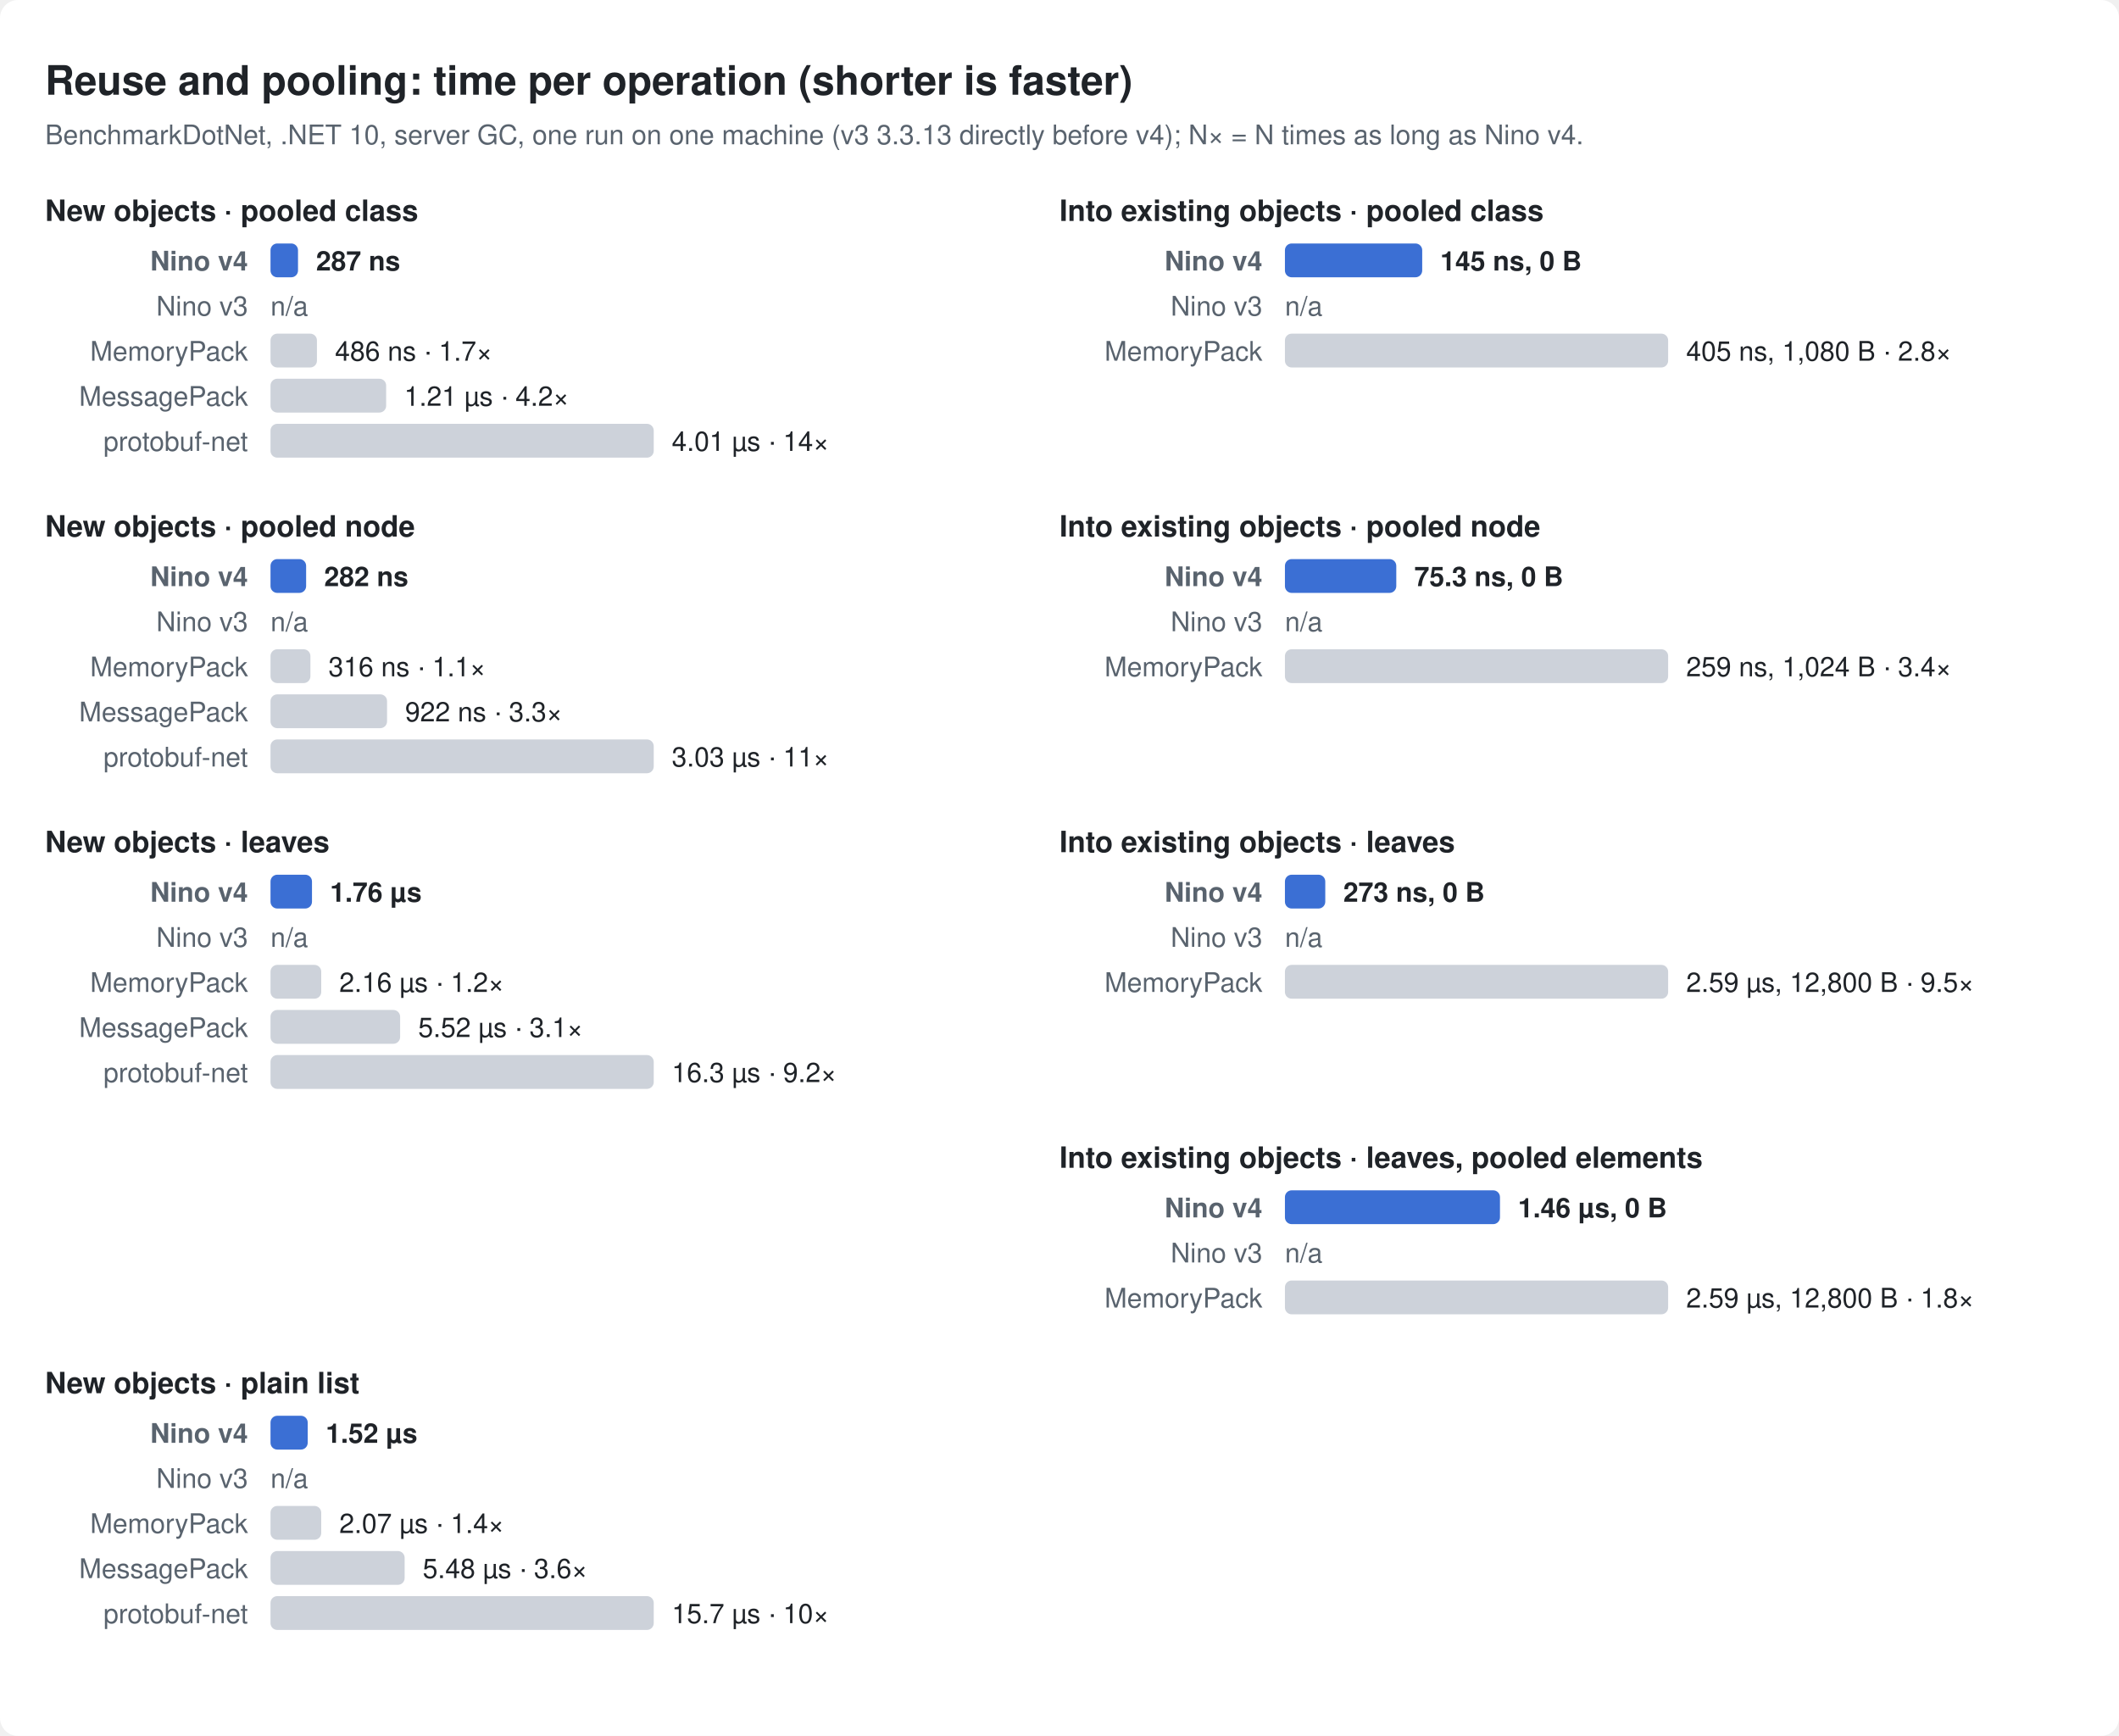
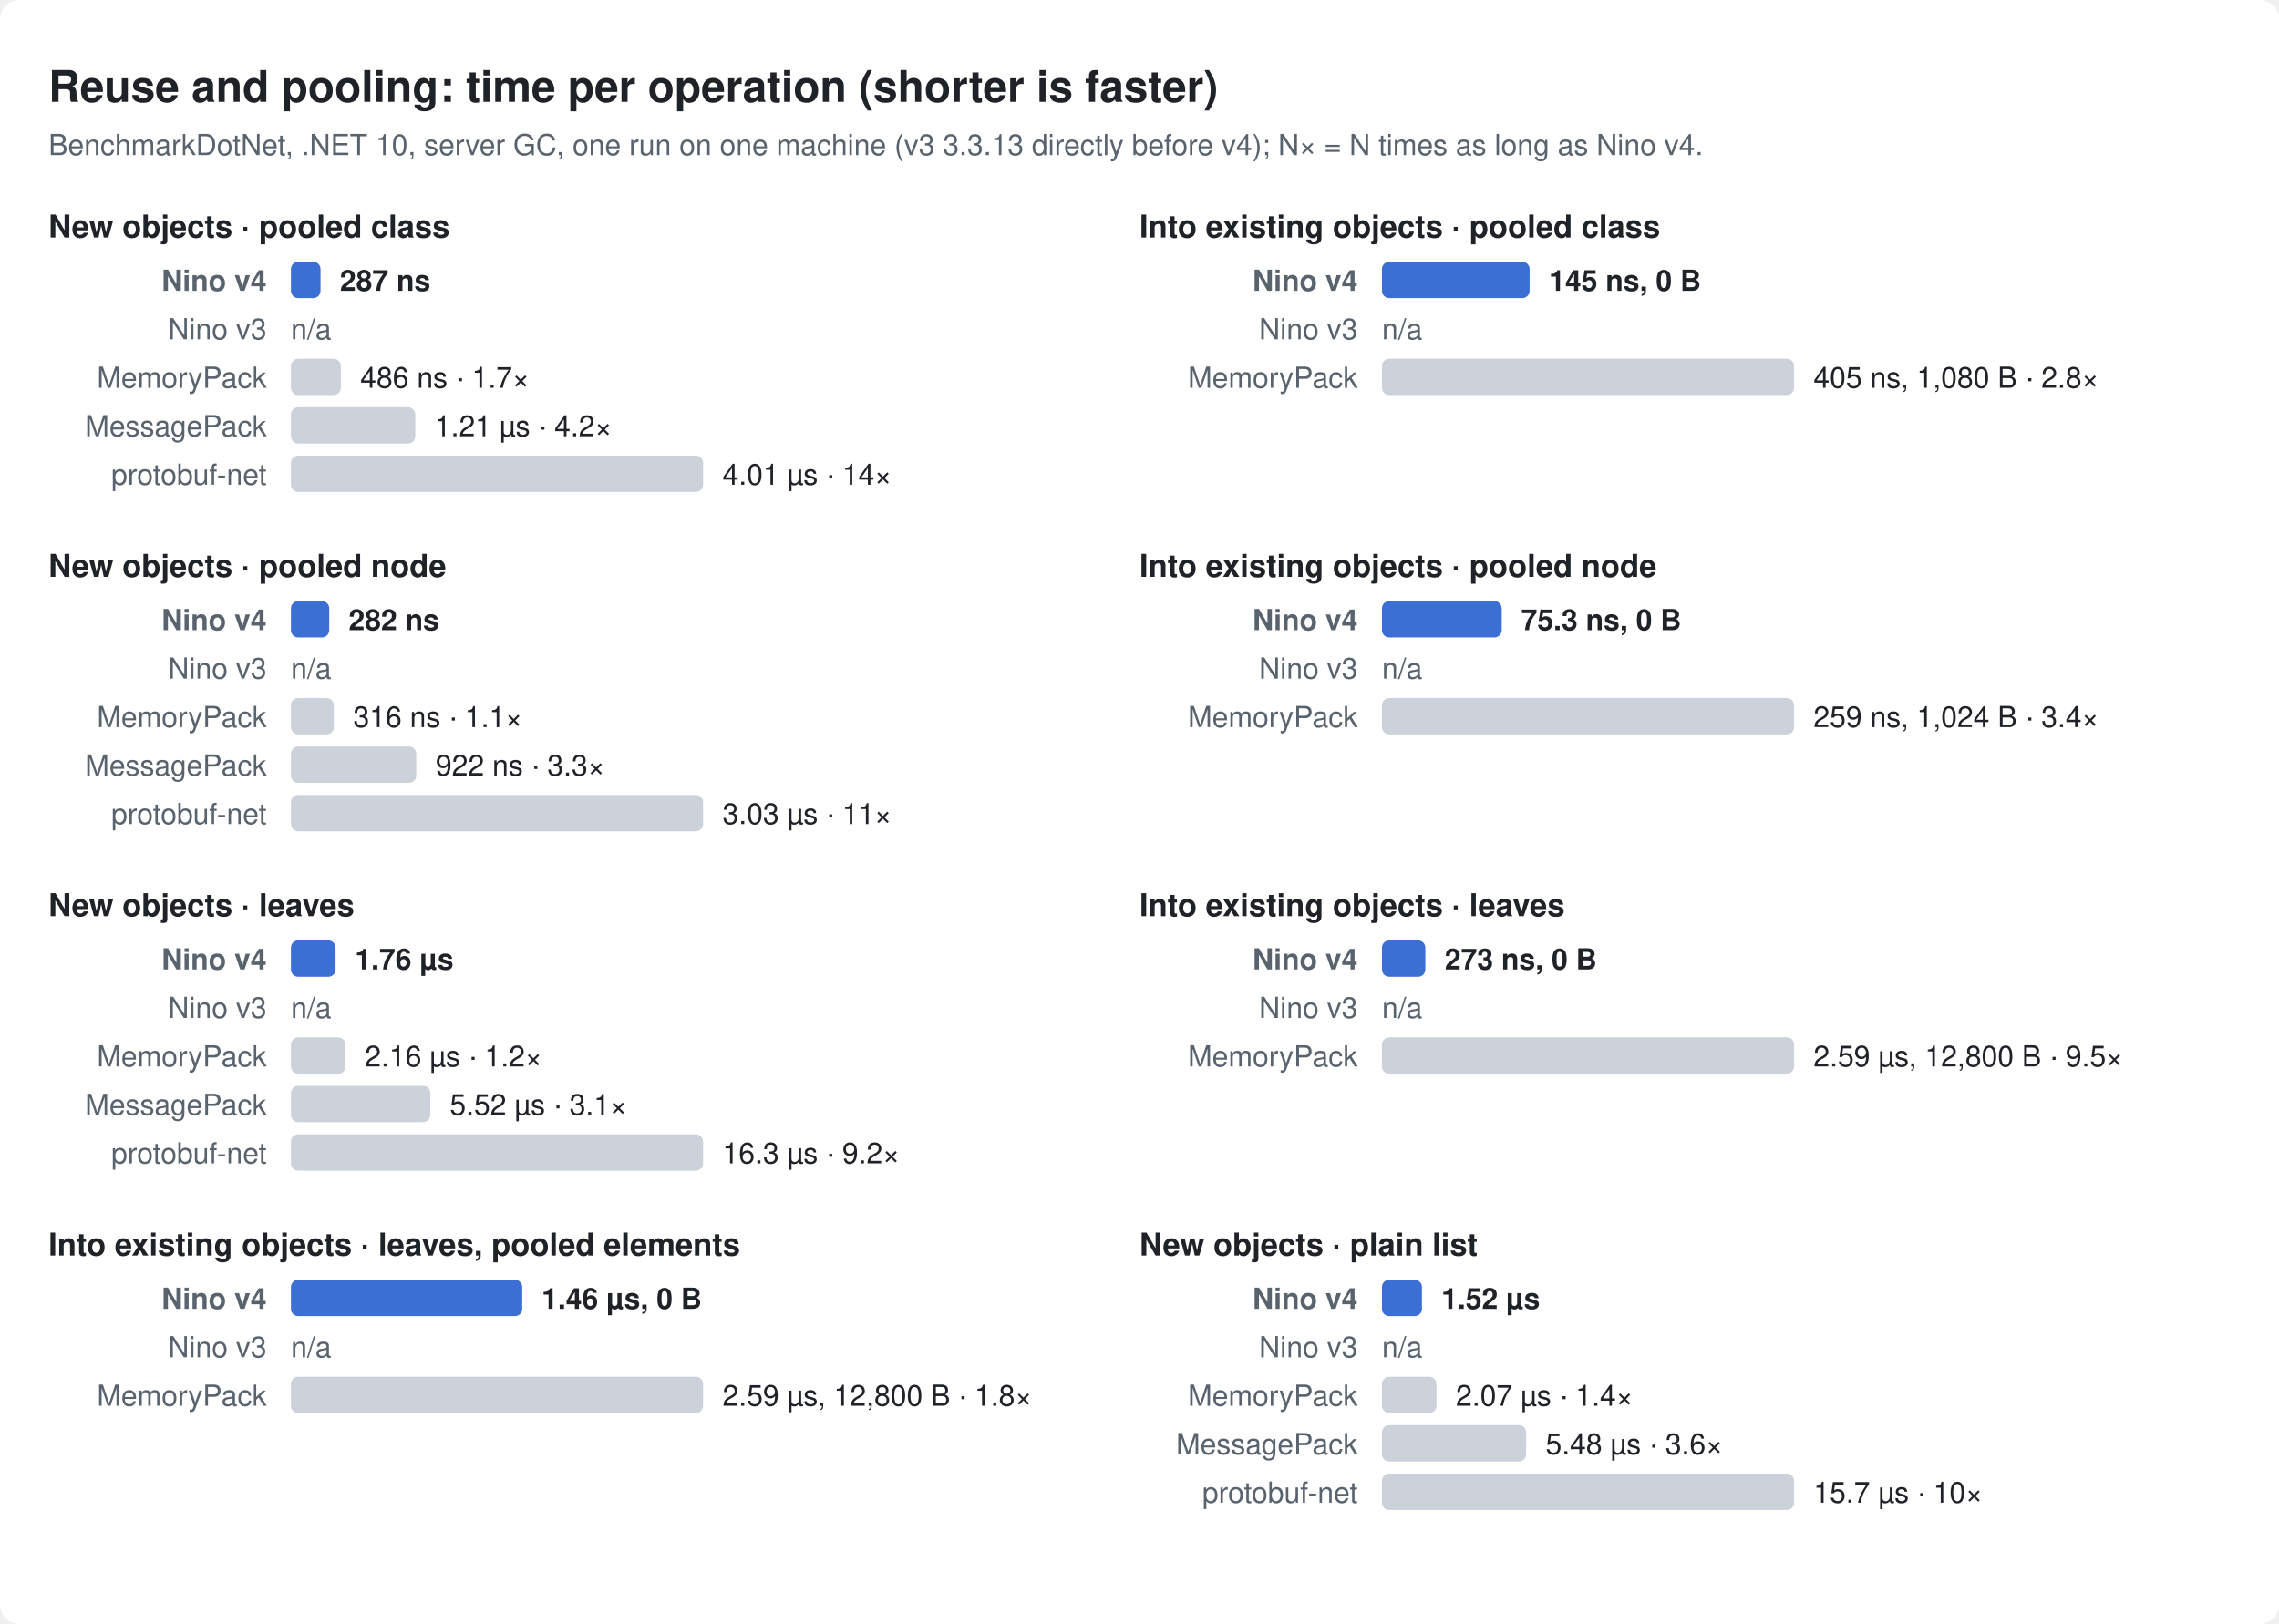
- <svg xmlns="http://www.w3.org/2000/svg" viewBox="0 0 940 770" width="940" height="770" font-family="-apple-system,Segoe UI,Helvetica,Arial,sans-serif">
-   <rect width="940" height="770" rx="8" fill="#ffffff" />
+ <svg xmlns="http://www.w3.org/2000/svg" viewBox="0 0 940 670" width="940" height="670" font-family="-apple-system,Segoe UI,Helvetica,Arial,sans-serif">
+   <rect width="940" height="670" rx="8" fill="#ffffff" />
  <g transform="translate(20 20)">
    <style>.t{font-size:18px;font-weight:700;fill:#1f2328}.s{font-size:12px;fill:#59636e}.g{font-size:13px;font-weight:600;fill:#1f2328}.l{font-size:12px;fill:#59636e;text-anchor:end}.v{font-size:12px;fill:#1f2328}.n{font-weight:700}.a{fill:#3b6fd4}.b{fill:#8b95a5}.c{fill:#cdd2da}</style>
    <text x="0" y="22" class="t">Reuse and pooling: time per operation (shorter is faster)</text>
    <text x="0" y="44" class="s">BenchmarkDotNet, .NET 10, server GC, one run on one machine (v3 3.3.13 directly before v4); N× = N times as long as Nino v4.</text>
    <text x="0" y="78" class="g">New objects · pooled class</text>
    <text x="90" y="100" class="l n">Nino v4</text>
    <rect x="100" y="88" width="12.2" height="15" rx="3" class="a" />
    <text x="120.2" y="100" class="v n">287 ns</text>
    <text x="90" y="120" class="l">Nino v3</text>
    <text x="100" y="120" class="s">n/a</text>
    <text x="90" y="140" class="l">MemoryPack</text>
    <rect x="100" y="128" width="20.6" height="15" rx="3" class="c" />
    <text x="128.6" y="140" class="v">486 ns · 1.7×</text>
    <text x="90" y="160" class="l">MessagePack</text>
    <rect x="100" y="148" width="51.3" height="15" rx="3" class="c" />
    <text x="159.3" y="160" class="v">1.21 µs · 4.2×</text>
    <text x="90" y="180" class="l">protobuf-net</text>
    <rect x="100" y="168" width="170.0" height="15" rx="3" class="c" />
    <text x="278.0" y="180" class="v">4.01 µs · 14×</text>
    <text x="450" y="78" class="g">Into existing objects · pooled class</text>
    <text x="540" y="100" class="l n">Nino v4</text>
    <rect x="550" y="88" width="60.9" height="15" rx="3" class="a" />
    <text x="618.9" y="100" class="v n">145 ns, 0 B</text>
    <text x="540" y="120" class="l">Nino v3</text>
    <text x="550" y="120" class="s">n/a</text>
    <text x="540" y="140" class="l">MemoryPack</text>
    <rect x="550" y="128" width="170.0" height="15" rx="3" class="c" />
    <text x="728.0" y="140" class="v">405 ns, 1,080 B · 2.8×</text>
    <text x="0" y="218" class="g">New objects · pooled node</text>
    <text x="90" y="240" class="l n">Nino v4</text>
    <rect x="100" y="228" width="15.8" height="15" rx="3" class="a" />
    <text x="123.8" y="240" class="v n">282 ns</text>
    <text x="90" y="260" class="l">Nino v3</text>
    <text x="100" y="260" class="s">n/a</text>
    <text x="90" y="280" class="l">MemoryPack</text>
    <rect x="100" y="268" width="17.7" height="15" rx="3" class="c" />
    <text x="125.7" y="280" class="v">316 ns · 1.1×</text>
    <text x="90" y="300" class="l">MessagePack</text>
    <rect x="100" y="288" width="51.7" height="15" rx="3" class="c" />
    <text x="159.7" y="300" class="v">922 ns · 3.3×</text>
    <text x="90" y="320" class="l">protobuf-net</text>
    <rect x="100" y="308" width="170.0" height="15" rx="3" class="c" />
    <text x="278.0" y="320" class="v">3.03 µs · 11×</text>
    <text x="450" y="218" class="g">Into existing objects · pooled node</text>
    <text x="540" y="240" class="l n">Nino v4</text>
    <rect x="550" y="228" width="49.4" height="15" rx="3" class="a" />
    <text x="607.4" y="240" class="v n">75.3 ns, 0 B</text>
    <text x="540" y="260" class="l">Nino v3</text>
    <text x="550" y="260" class="s">n/a</text>
    <text x="540" y="280" class="l">MemoryPack</text>
    <rect x="550" y="268" width="170.0" height="15" rx="3" class="c" />
    <text x="728.0" y="280" class="v">259 ns, 1,024 B · 3.4×</text>
    <text x="0" y="358" class="g">New objects · leaves</text>
    <text x="90" y="380" class="l n">Nino v4</text>
    <rect x="100" y="368" width="18.4" height="15" rx="3" class="a" />
    <text x="126.4" y="380" class="v n">1.76 µs</text>
    <text x="90" y="400" class="l">Nino v3</text>
    <text x="100" y="400" class="s">n/a</text>
    <text x="90" y="420" class="l">MemoryPack</text>
    <rect x="100" y="408" width="22.5" height="15" rx="3" class="c" />
    <text x="130.5" y="420" class="v">2.16 µs · 1.2×</text>
    <text x="90" y="440" class="l">MessagePack</text>
    <rect x="100" y="428" width="57.5" height="15" rx="3" class="c" />
    <text x="165.5" y="440" class="v">5.52 µs · 3.1×</text>
    <text x="90" y="460" class="l">protobuf-net</text>
    <rect x="100" y="448" width="170.0" height="15" rx="3" class="c" />
    <text x="278.0" y="460" class="v">16.3 µs · 9.2×</text>
    <text x="450" y="358" class="g">Into existing objects · leaves</text>
    <text x="540" y="380" class="l n">Nino v4</text>
    <rect x="550" y="368" width="17.9" height="15" rx="3" class="a" />
    <text x="575.9" y="380" class="v n">273 ns, 0 B</text>
    <text x="540" y="400" class="l">Nino v3</text>
    <text x="550" y="400" class="s">n/a</text>
    <text x="540" y="420" class="l">MemoryPack</text>
    <rect x="550" y="408" width="170.0" height="15" rx="3" class="c" />
    <text x="728.0" y="420" class="v">2.59 µs, 12,800 B · 9.5×</text>
-     <text x="450" y="498" class="g">Into existing objects · leaves, pooled elements</text>
+     <text x="0" y="498" class="g">Into existing objects · leaves, pooled elements</text>
+     <text x="90" y="520" class="l n">Nino v4</text>
+     <rect x="100" y="508" width="95.4" height="15" rx="3" class="a" />
+     <text x="203.4" y="520" class="v n">1.46 µs, 0 B</text>
+     <text x="90" y="540" class="l">Nino v3</text>
+     <text x="100" y="540" class="s">n/a</text>
+     <text x="90" y="560" class="l">MemoryPack</text>
+     <rect x="100" y="548" width="170.0" height="15" rx="3" class="c" />
+     <text x="278.0" y="560" class="v">2.59 µs, 12,800 B · 1.8×</text>
+     <text x="450" y="498" class="g">New objects · plain list</text>
    <text x="540" y="520" class="l n">Nino v4</text>
-     <rect x="550" y="508" width="95.4" height="15" rx="3" class="a" />
-     <text x="653.4" y="520" class="v n">1.46 µs, 0 B</text>
+     <rect x="550" y="508" width="16.5" height="15" rx="3" class="a" />
+     <text x="574.5" y="520" class="v n">1.52 µs</text>
    <text x="540" y="540" class="l">Nino v3</text>
    <text x="550" y="540" class="s">n/a</text>
    <text x="540" y="560" class="l">MemoryPack</text>
-     <rect x="550" y="548" width="170.0" height="15" rx="3" class="c" />
-     <text x="728.0" y="560" class="v">2.59 µs, 12,800 B · 1.8×</text>
-     <text x="0" y="598" class="g">New objects · plain list</text>
-     <text x="90" y="620" class="l n">Nino v4</text>
-     <rect x="100" y="608" width="16.5" height="15" rx="3" class="a" />
-     <text x="124.5" y="620" class="v n">1.52 µs</text>
-     <text x="90" y="640" class="l">Nino v3</text>
-     <text x="100" y="640" class="s">n/a</text>
-     <text x="90" y="660" class="l">MemoryPack</text>
-     <rect x="100" y="648" width="22.5" height="15" rx="3" class="c" />
-     <text x="130.5" y="660" class="v">2.07 µs · 1.4×</text>
-     <text x="90" y="680" class="l">MessagePack</text>
-     <rect x="100" y="668" width="59.5" height="15" rx="3" class="c" />
-     <text x="167.5" y="680" class="v">5.48 µs · 3.6×</text>
-     <text x="90" y="700" class="l">protobuf-net</text>
-     <rect x="100" y="688" width="170.0" height="15" rx="3" class="c" />
-     <text x="278.0" y="700" class="v">15.7 µs · 10×</text>
+     <rect x="550" y="548" width="22.5" height="15" rx="3" class="c" />
+     <text x="580.5" y="560" class="v">2.07 µs · 1.4×</text>
+     <text x="540" y="580" class="l">MessagePack</text>
+     <rect x="550" y="568" width="59.5" height="15" rx="3" class="c" />
+     <text x="617.5" y="580" class="v">5.48 µs · 3.6×</text>
+     <text x="540" y="600" class="l">protobuf-net</text>
+     <rect x="550" y="588" width="170.0" height="15" rx="3" class="c" />
+     <text x="728.0" y="600" class="v">15.7 µs · 10×</text>
  </g>
</svg>
